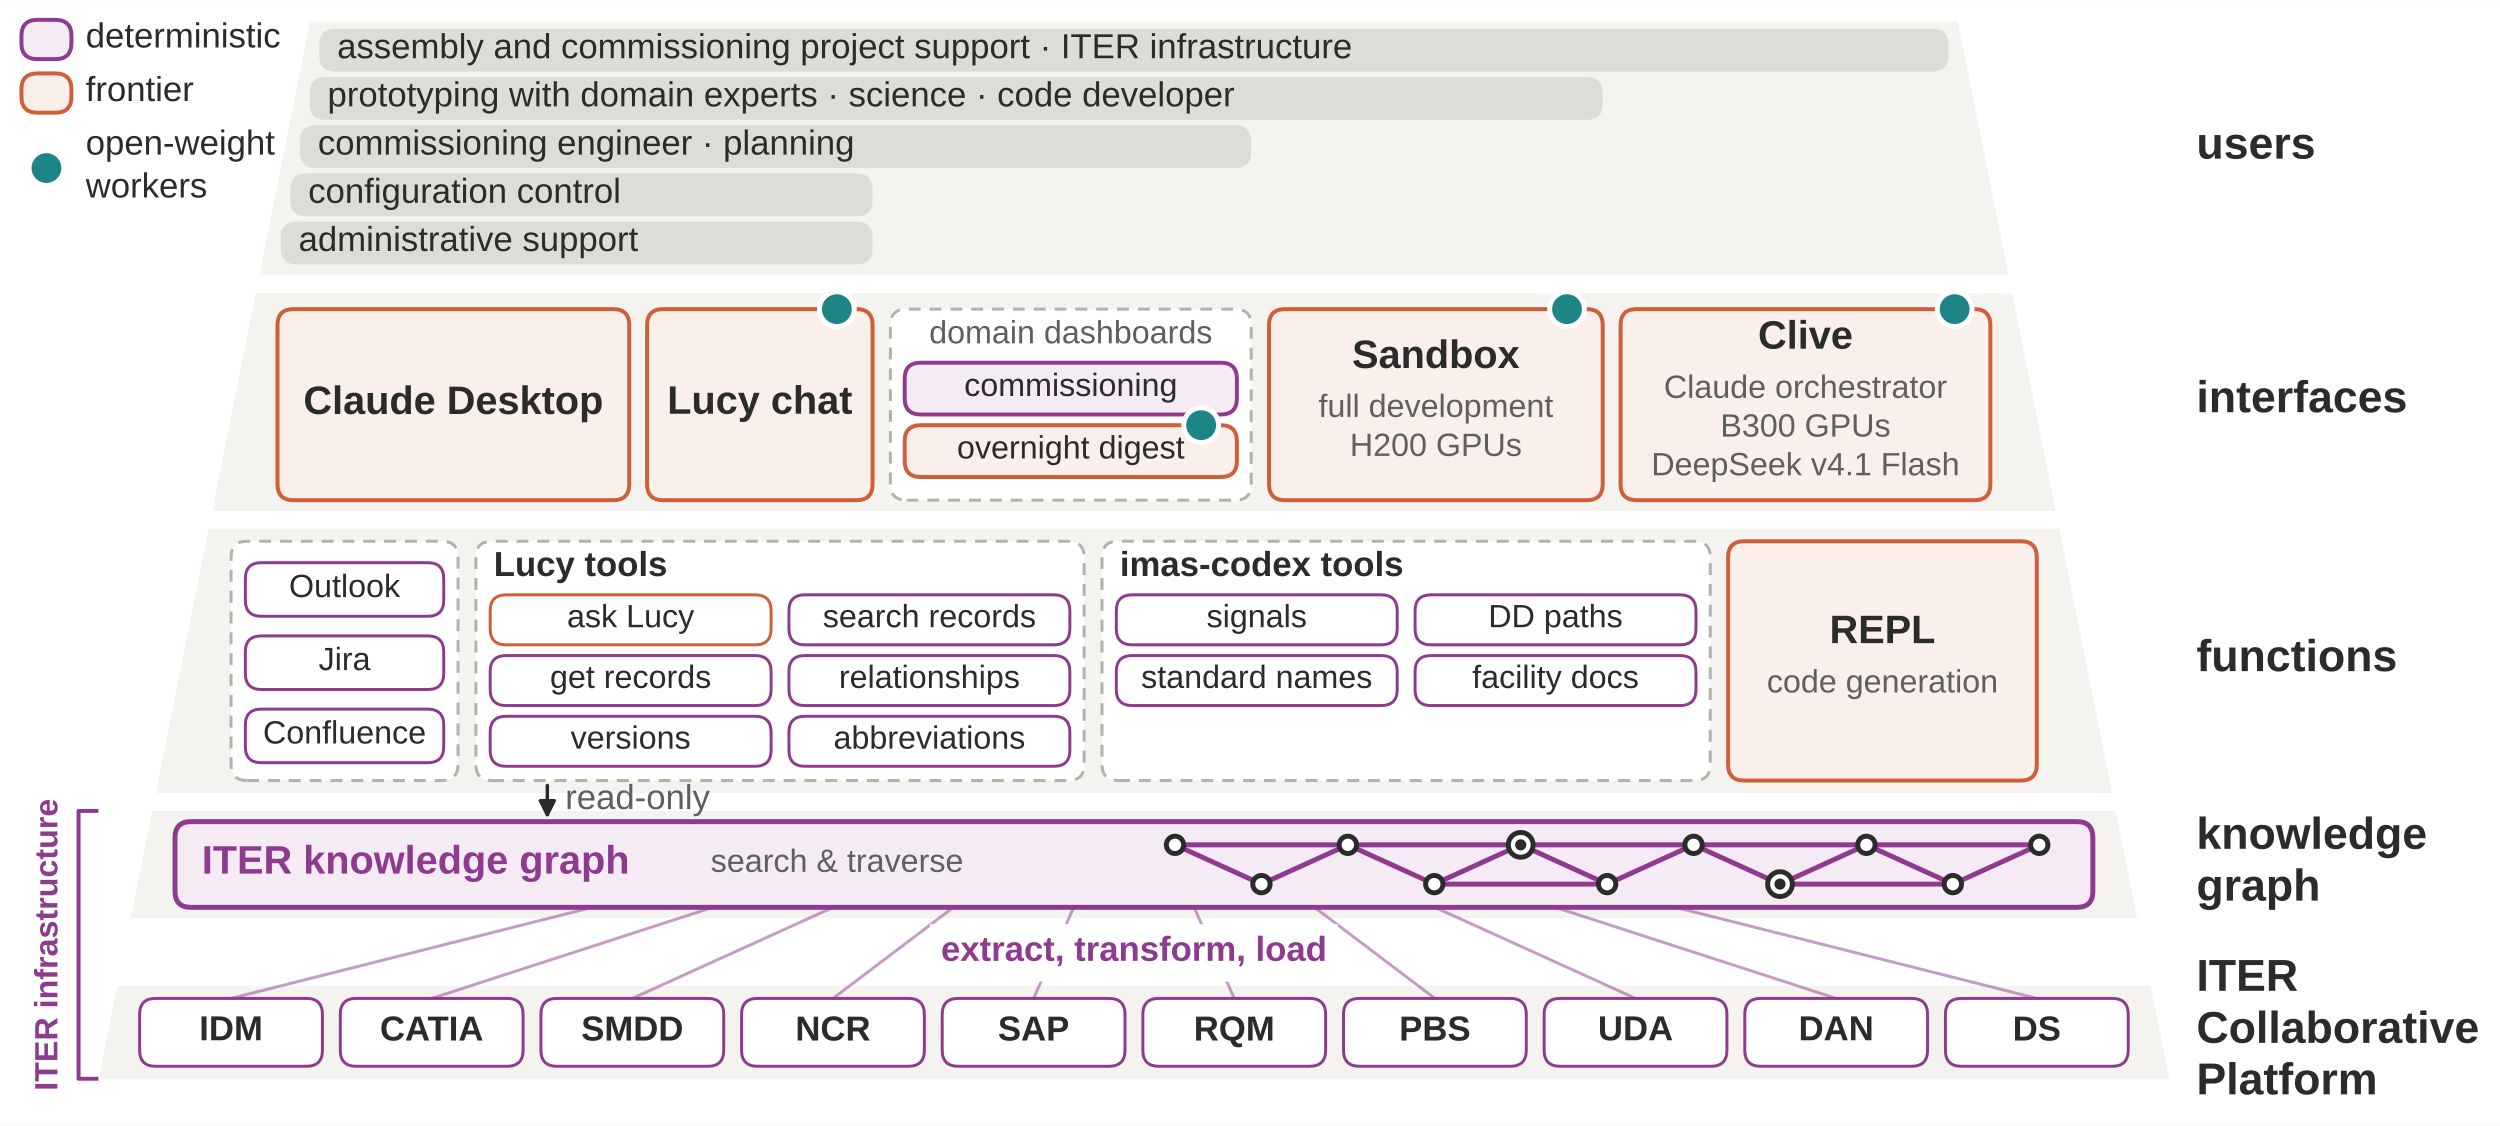
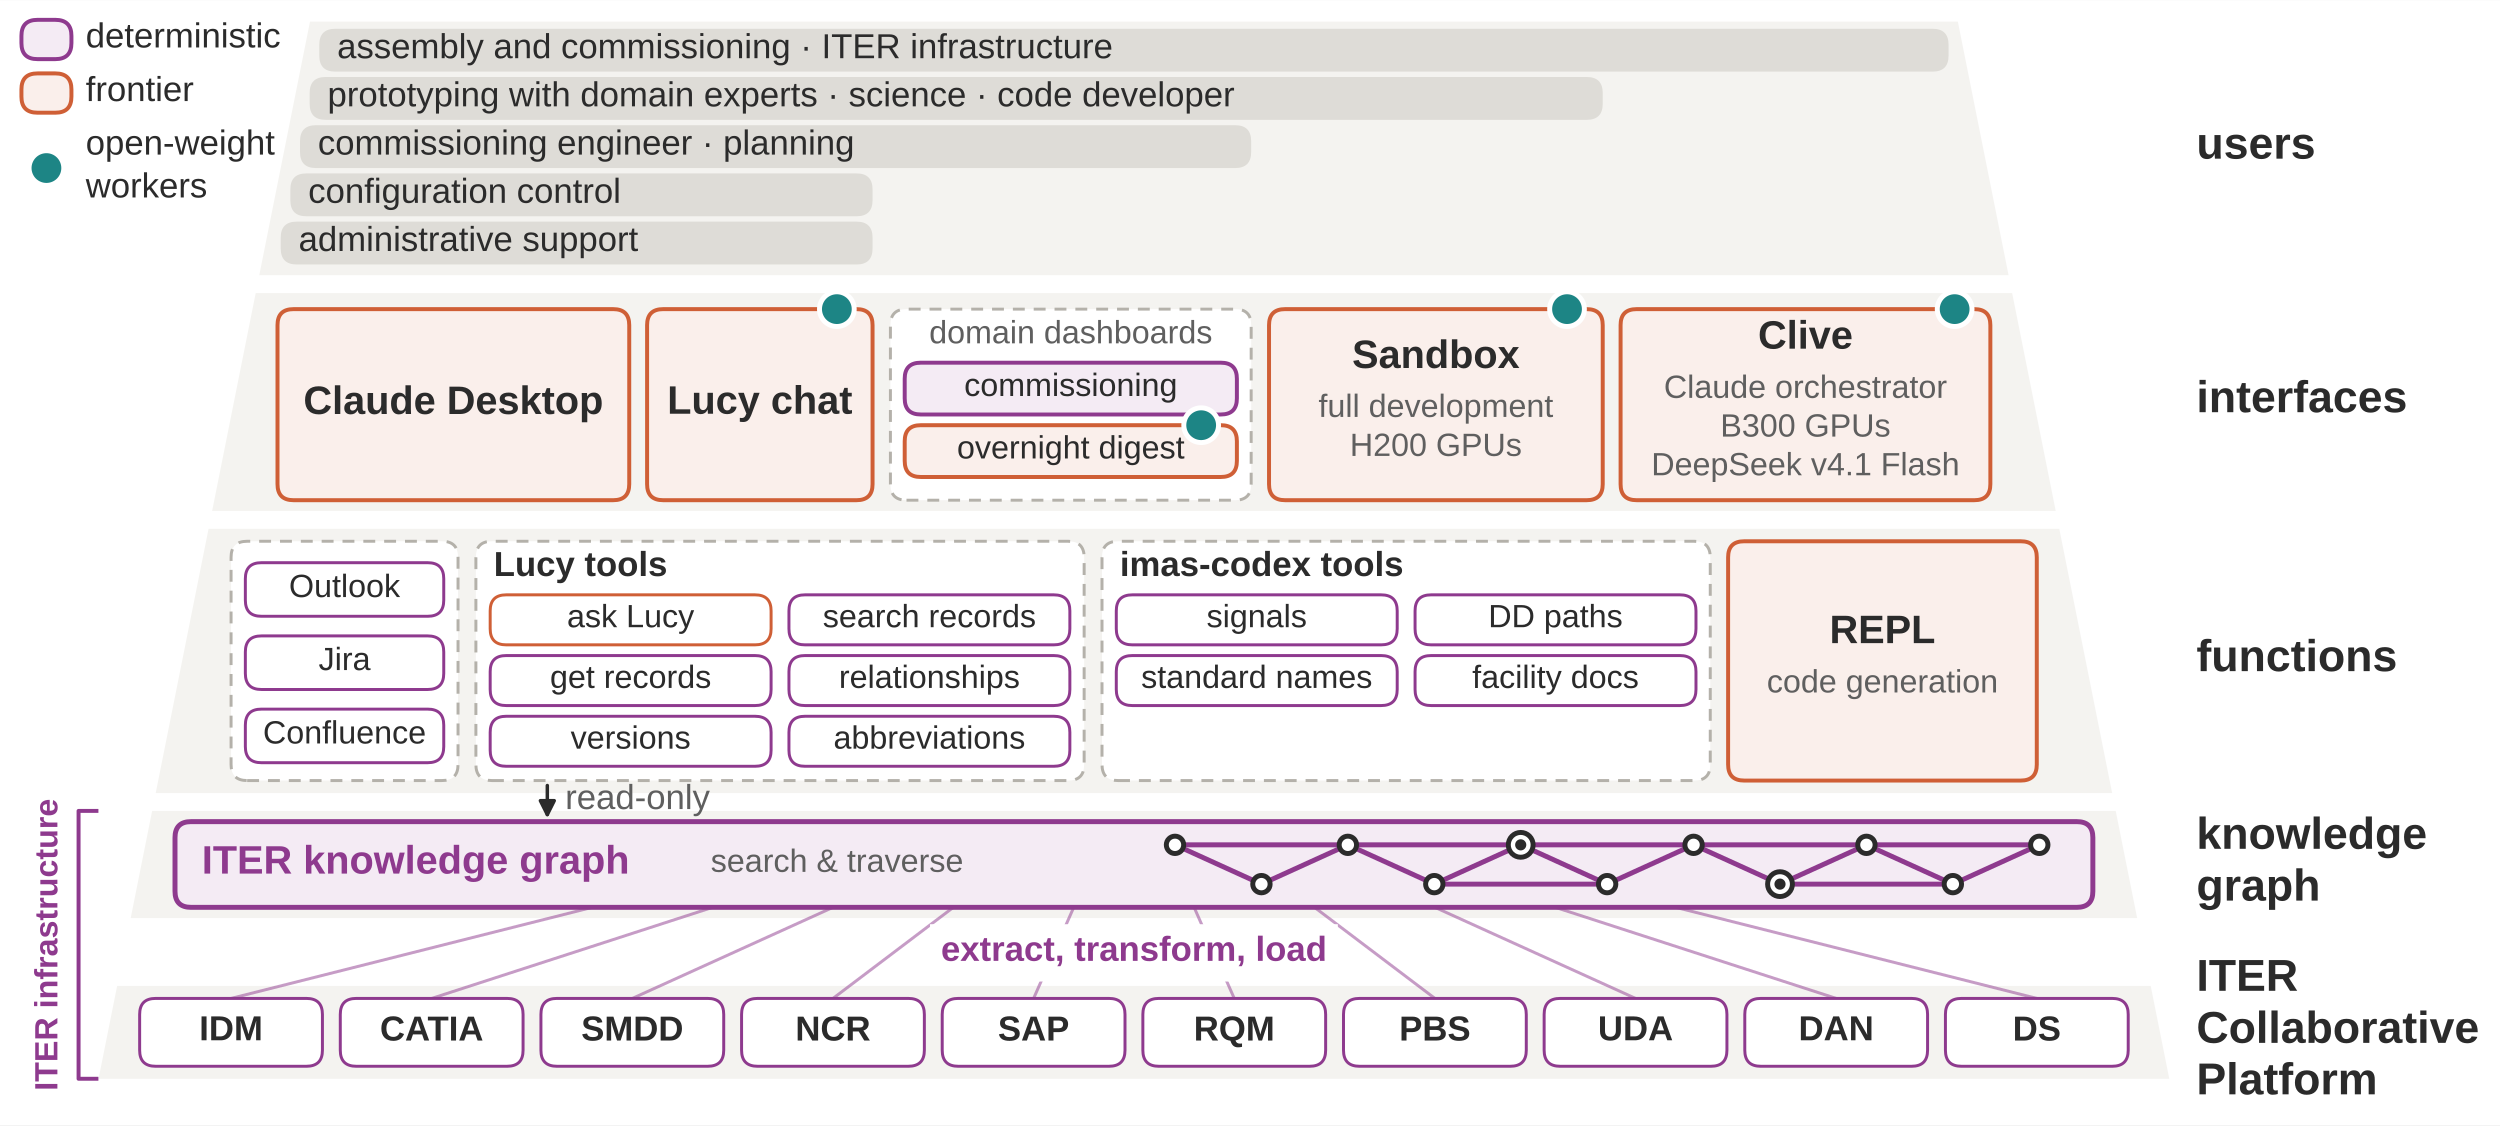
<svg xmlns="http://www.w3.org/2000/svg" xmlns:xlink="http://www.w3.org/1999/xlink" width="31.1cm" height="14.00cm" viewBox="0 0 1008 453.6" version="1.1">
  <defs>
    <style type="text/css">*{stroke-linejoin: round; stroke-linecap: butt}</style>
  </defs>
  <g id="figure_1">
    <g id="patch_1">
      <path d="M 0 453.6 L 1008 453.6 L 1008 0 L 0 0 z " style="fill: #ffffff" />
    </g>
    <g id="axes_1">
      <g id="patch_2">
        <path d="M 39.744 434.88 L 874.656 434.88 L 867.168 397.44 L 47.232 397.44 z " clip-path="url(#p7348c30e80)" style="fill: #f4f3f0" />
      </g>
      <g id="patch_3">
        <path d="M 52.704 370.08 L 861.696 370.08 L 853.056 326.88 L 61.344 326.88 z " clip-path="url(#p7348c30e80)" style="fill: #f4f3f0" />
      </g>
      <g id="patch_4">
        <path d="M 62.784 319.68 L 851.616 319.68 L 830.304 213.12 L 84.096 213.12 z " clip-path="url(#p7348c30e80)" style="fill: #f4f3f0" />
      </g>
      <g id="patch_5">
        <path d="M 85.536 205.92 L 828.864 205.92 L 811.296 118.08 L 103.104 118.08 z " clip-path="url(#p7348c30e80)" style="fill: #f4f3f0" />
      </g>
      <g id="patch_6">
        <path d="M 104.544 110.88 L 809.856 110.88 L 789.408 8.64 L 124.992 8.64 z " clip-path="url(#p7348c30e80)" style="fill: #f4f3f0" />
      </g>
      <g id="line2d_1">
        <path d="M 93.154 402.48 L 238.772 365.76 " clip-path="url(#p7348c30e80)" style="fill: none; stroke: #8e3a8e; stroke-opacity: 0.5; stroke-width: 1.2; stroke-linecap: square" />
      </g>
      <g id="line2d_2">
        <path d="M 174.053 402.48 L 287.312 365.76 " clip-path="url(#p7348c30e80)" style="fill: none; stroke: #8e3a8e; stroke-opacity: 0.5; stroke-width: 1.2; stroke-linecap: square" />
      </g>
      <g id="line2d_3">
        <path d="M 254.952 402.48 L 335.851 365.76 " clip-path="url(#p7348c30e80)" style="fill: none; stroke: #8e3a8e; stroke-opacity: 0.5; stroke-width: 1.2; stroke-linecap: square" />
      </g>
      <g id="line2d_4">
        <path d="M 335.851 402.48 L 384.391 365.76 " clip-path="url(#p7348c30e80)" style="fill: none; stroke: #8e3a8e; stroke-opacity: 0.5; stroke-width: 1.2; stroke-linecap: square" />
      </g>
      <g id="line2d_5">
        <path d="M 416.75 402.48 L 432.93 365.76 " clip-path="url(#p7348c30e80)" style="fill: none; stroke: #8e3a8e; stroke-opacity: 0.5; stroke-width: 1.2; stroke-linecap: square" />
      </g>
      <g id="line2d_6">
        <path d="M 497.65 402.48 L 481.47 365.76 " clip-path="url(#p7348c30e80)" style="fill: none; stroke: #8e3a8e; stroke-opacity: 0.5; stroke-width: 1.2; stroke-linecap: square" />
      </g>
      <g id="line2d_7">
        <path d="M 578.549 402.48 L 530.009 365.76 " clip-path="url(#p7348c30e80)" style="fill: none; stroke: #8e3a8e; stroke-opacity: 0.5; stroke-width: 1.2; stroke-linecap: square" />
      </g>
      <g id="line2d_8">
        <path d="M 659.448 402.48 L 578.549 365.76 " clip-path="url(#p7348c30e80)" style="fill: none; stroke: #8e3a8e; stroke-opacity: 0.5; stroke-width: 1.2; stroke-linecap: square" />
      </g>
      <g id="line2d_9">
        <path d="M 740.347 402.48 L 627.088 365.76 " clip-path="url(#p7348c30e80)" style="fill: none; stroke: #8e3a8e; stroke-opacity: 0.5; stroke-width: 1.2; stroke-linecap: square" />
      </g>
      <g id="line2d_10">
        <path d="M 821.246 402.48 L 675.628 365.76 " clip-path="url(#p7348c30e80)" style="fill: none; stroke: #8e3a8e; stroke-opacity: 0.5; stroke-width: 1.2; stroke-linecap: square" />
      </g>
      <g id="patch_7">
        <path d="M 77.04 365.76 L 837.36 365.76 Q 843.84 365.76 843.84 359.28 L 843.84 337.68 Q 843.84 331.2 837.36 331.2 L 77.04 331.2 Q 70.56 331.2 70.56 337.68 L 70.56 359.28 Q 70.56 365.76 77.04 365.76 z " clip-path="url(#p7348c30e80)" style="fill: #f4ebf4; stroke: #8e3a8e; stroke-width: 2; stroke-linejoin: miter" />
      </g>
      <g id="patch_8">
        <path d="M 99.648 314.64 L 178.199 314.64 Q 184.679 314.64 184.679 308.16 L 184.679 224.64 Q 184.679 218.16 178.199 218.16 L 99.648 218.16 Q 93.168 218.16 93.168 224.64 L 93.168 308.16 Q 93.168 314.64 99.648 314.64 z " clip-path="url(#p7348c30e80)" style="fill: #ffffff; stroke-dasharray: 4.8,3.6; stroke-dashoffset: 0; stroke: #b4b1aa; stroke-width: 1.2; stroke-linejoin: miter" />
      </g>
      <g id="patch_9">
        <path d="M 198.359 314.64 L 430.648 314.64 Q 437.128 314.64 437.128 308.16 L 437.128 224.64 Q 437.128 218.16 430.648 218.16 L 198.359 218.16 Q 191.879 218.16 191.879 224.64 L 191.879 308.16 Q 191.879 314.64 198.359 314.64 z " clip-path="url(#p7348c30e80)" style="fill: #ffffff; stroke-dasharray: 4.8,3.6; stroke-dashoffset: 0; stroke: #b4b1aa; stroke-width: 1.2; stroke-linejoin: miter" />
      </g>
      <g id="patch_10">
        <path d="M 450.808 314.64 L 683.097 314.64 Q 689.577 314.64 689.577 308.16 L 689.577 224.64 Q 689.577 218.16 683.097 218.16 L 450.808 218.16 Q 444.328 218.16 444.328 224.64 L 444.328 308.16 Q 444.328 314.64 450.808 314.64 z " clip-path="url(#p7348c30e80)" style="fill: #ffffff; stroke-dasharray: 4.8,3.6; stroke-dashoffset: 0; stroke: #b4b1aa; stroke-width: 1.2; stroke-linejoin: miter" />
      </g>
      <g id="patch_11">
        <path d="M 703.257 314.64 L 814.752 314.64 Q 821.232 314.64 821.232 308.16 L 821.232 224.64 Q 821.232 218.16 814.752 218.16 L 703.257 218.16 Q 696.777 218.16 696.777 224.64 L 696.777 308.16 Q 696.777 314.64 703.257 314.64 z " clip-path="url(#p7348c30e80)" style="fill: #faefeb; stroke: #cf5f36; stroke-width: 1.6; stroke-linejoin: miter" />
      </g>
      <g id="patch_12">
        <path d="M 118.368 201.6 L 247.227 201.6 Q 253.707 201.6 253.707 195.12 L 253.707 131.04 Q 253.707 124.56 247.227 124.56 L 118.368 124.56 Q 111.888 124.56 111.888 131.04 L 111.888 195.12 Q 111.888 201.6 118.368 201.6 z " clip-path="url(#p7348c30e80)" style="fill: #faefeb; stroke: #cf5f36; stroke-width: 1.6; stroke-linejoin: miter" />
      </g>
      <g id="patch_13">
        <path d="M 267.387 201.6 L 345.337 201.6 Q 351.817 201.6 351.817 195.12 L 351.817 131.04 Q 351.817 124.56 345.337 124.56 L 267.387 124.56 Q 260.907 124.56 260.907 131.04 L 260.907 195.12 Q 260.907 201.6 267.387 201.6 z " clip-path="url(#p7348c30e80)" style="fill: #faefeb; stroke: #cf5f36; stroke-width: 1.6; stroke-linejoin: miter" />
      </g>
      <g id="patch_14">
        <path d="M 365.497 201.6 L 497.993 201.6 Q 504.473 201.6 504.473 195.12 L 504.473 131.04 Q 504.473 124.56 497.993 124.56 L 365.497 124.56 Q 359.017 124.56 359.017 131.04 L 359.017 195.12 Q 359.017 201.6 365.497 201.6 z " clip-path="url(#p7348c30e80)" style="fill: #ffffff; stroke-dasharray: 4.8,3.6; stroke-dashoffset: 0; stroke: #b4b1aa; stroke-width: 1.2; stroke-linejoin: miter" />
      </g>
      <g id="patch_15">
        <path d="M 371.257 167.04 L 492.233 167.04 Q 498.713 167.04 498.713 160.56 L 498.713 152.64 Q 498.713 146.16 492.233 146.16 L 371.257 146.16 Q 364.777 146.16 364.777 152.64 L 364.777 160.56 Q 364.777 167.04 371.257 167.04 z " clip-path="url(#p7348c30e80)" style="fill: #f4ebf4; stroke: #8e3a8e; stroke-width: 1.6; stroke-linejoin: miter" />
      </g>
      <g id="patch_16">
        <path d="M 371.257 192.24 L 492.233 192.24 Q 498.713 192.24 498.713 185.76 L 498.713 177.84 Q 498.713 171.36 492.233 171.36 L 371.257 171.36 Q 364.777 171.36 364.777 177.84 L 364.777 185.76 Q 364.777 192.24 371.257 192.24 z " clip-path="url(#p7348c30e80)" style="fill: #faefeb; stroke: #cf5f36; stroke-width: 1.6; stroke-linejoin: miter" />
      </g>
      <g id="patch_17">
        <path d="M 518.153 201.6 L 639.74 201.6 Q 646.22 201.6 646.22 195.12 L 646.22 131.04 Q 646.22 124.56 639.74 124.56 L 518.153 124.56 Q 511.673 124.56 511.673 131.04 L 511.673 195.12 Q 511.673 201.6 518.153 201.6 z " clip-path="url(#p7348c30e80)" style="fill: #faefeb; stroke: #cf5f36; stroke-width: 1.6; stroke-linejoin: miter" />
      </g>
      <g id="patch_18">
        <path d="M 659.9 201.6 L 796.032 201.6 Q 802.512 201.6 802.512 195.12 L 802.512 131.04 Q 802.512 124.56 796.032 124.56 L 659.9 124.56 Q 653.42 124.56 653.42 131.04 L 653.42 195.12 Q 653.42 201.6 659.9 201.6 z " clip-path="url(#p7348c30e80)" style="fill: #faefeb; stroke: #cf5f36; stroke-width: 1.6; stroke-linejoin: miter" />
      </g>
      <g id="patch_19">
        <path d="M 15.12 23.76 L 22.32 23.76 Q 28.8 23.76 28.8 17.28 L 28.8 14.4 Q 28.8 7.92 22.32 7.92 L 15.12 7.92 Q 8.64 7.92 8.64 14.4 L 8.64 17.28 Q 8.64 23.76 15.12 23.76 z " clip-path="url(#p7348c30e80)" style="fill: #f4ebf4; stroke: #8e3a8e; stroke-width: 1.6; stroke-linejoin: miter" />
      </g>
      <g id="patch_20">
        <path d="M 15.12 45.36 L 22.32 45.36 Q 28.8 45.36 28.8 38.88 L 28.8 36 Q 28.8 29.52 22.32 29.52 L 15.12 29.52 Q 8.64 29.52 8.64 36 L 8.64 38.88 Q 8.64 45.36 15.12 45.36 z " clip-path="url(#p7348c30e80)" style="fill: #faefeb; stroke: #cf5f36; stroke-width: 1.6; stroke-linejoin: miter" />
      </g>
      <g id="line2d_11">
        <path d="M 38.88 434.88 L 31.68 434.88 L 31.68 326.88 L 38.88 326.88 " clip-path="url(#p7348c30e80)" style="fill: none; stroke: #8e3a8e; stroke-width: 1.6; stroke-linecap: square" />
      </g>
      <g id="patch_21">
        <path d="M 135.216 28.8 L 779.184 28.8 Q 785.664 28.8 785.664 22.32 L 785.664 18 Q 785.664 11.52 779.184 11.52 L 135.216 11.52 Q 128.736 11.52 128.736 18 L 128.736 22.32 Q 128.736 28.8 135.216 28.8 z " clip-path="url(#p7348c30e80)" style="fill: #dedcd7" />
      </g>
      <g id="patch_22">
        <path d="M 131.328 48.24 L 639.74 48.24 Q 646.22 48.24 646.22 41.76 L 646.22 37.44 Q 646.22 30.96 639.74 30.96 L 131.328 30.96 Q 124.848 30.96 124.848 37.44 L 124.848 41.76 Q 124.848 48.24 131.328 48.24 z " clip-path="url(#p7348c30e80)" style="fill: #dedcd7" />
      </g>
      <g id="patch_23">
        <path d="M 127.44 67.68 L 497.993 67.68 Q 504.473 67.68 504.473 61.2 L 504.473 56.88 Q 504.473 50.4 497.993 50.4 L 127.44 50.4 Q 120.96 50.4 120.96 56.88 L 120.96 61.2 Q 120.96 67.68 127.44 67.68 z " clip-path="url(#p7348c30e80)" style="fill: #dedcd7" />
      </g>
      <g id="patch_24">
        <path d="M 123.552 87.12 L 345.337 87.12 Q 351.817 87.12 351.817 80.64 L 351.817 76.32 Q 351.817 69.84 345.337 69.84 L 123.552 69.84 Q 117.072 69.84 117.072 76.32 L 117.072 80.64 Q 117.072 87.12 123.552 87.12 z " clip-path="url(#p7348c30e80)" style="fill: #dedcd7" />
      </g>
      <g id="patch_25">
        <path d="M 119.664 106.56 L 345.337 106.56 Q 351.817 106.56 351.817 100.08 L 351.817 95.76 Q 351.817 89.28 345.337 89.28 L 119.664 89.28 Q 113.184 89.28 113.184 95.76 L 113.184 100.08 Q 113.184 106.56 119.664 106.56 z " clip-path="url(#p7348c30e80)" style="fill: #dedcd7" />
      </g>
      <g id="patch_26">
        <path d="M 62.784 429.84 L 123.523 429.84 Q 130.003 429.84 130.003 423.36 L 130.003 408.96 Q 130.003 402.48 123.523 402.48 L 62.784 402.48 Q 56.304 402.48 56.304 408.96 L 56.304 423.36 Q 56.304 429.84 62.784 429.84 z " clip-path="url(#p7348c30e80)" style="fill: #ffffff; stroke: #8e3a8e; stroke-width: 1.2; stroke-linejoin: miter" />
      </g>
      <g id="patch_27">
        <path d="M 143.683 429.84 L 204.422 429.84 Q 210.902 429.84 210.902 423.36 L 210.902 408.96 Q 210.902 402.48 204.422 402.48 L 143.683 402.48 Q 137.203 402.48 137.203 408.96 L 137.203 423.36 Q 137.203 429.84 143.683 429.84 z " clip-path="url(#p7348c30e80)" style="fill: #ffffff; stroke: #8e3a8e; stroke-width: 1.2; stroke-linejoin: miter" />
      </g>
      <g id="patch_28">
        <path d="M 224.582 429.84 L 285.322 429.84 Q 291.802 429.84 291.802 423.36 L 291.802 408.96 Q 291.802 402.48 285.322 402.48 L 224.582 402.48 Q 218.102 402.48 218.102 408.96 L 218.102 423.36 Q 218.102 429.84 224.582 429.84 z " clip-path="url(#p7348c30e80)" style="fill: #ffffff; stroke: #8e3a8e; stroke-width: 1.2; stroke-linejoin: miter" />
      </g>
      <g id="patch_29">
        <path d="M 305.482 429.84 L 366.221 429.84 Q 372.701 429.84 372.701 423.36 L 372.701 408.96 Q 372.701 402.48 366.221 402.48 L 305.482 402.48 Q 299.002 402.48 299.002 408.96 L 299.002 423.36 Q 299.002 429.84 305.482 429.84 z " clip-path="url(#p7348c30e80)" style="fill: #ffffff; stroke: #8e3a8e; stroke-width: 1.2; stroke-linejoin: miter" />
      </g>
      <g id="patch_30">
        <path d="M 386.381 429.84 L 447.12 429.84 Q 453.6 429.84 453.6 423.36 L 453.6 408.96 Q 453.6 402.48 447.12 402.48 L 386.381 402.48 Q 379.901 402.48 379.901 408.96 L 379.901 423.36 Q 379.901 429.84 386.381 429.84 z " clip-path="url(#p7348c30e80)" style="fill: #ffffff; stroke: #8e3a8e; stroke-width: 1.2; stroke-linejoin: miter" />
      </g>
      <g id="patch_31">
        <path d="M 467.28 429.84 L 528.019 429.84 Q 534.499 429.84 534.499 423.36 L 534.499 408.96 Q 534.499 402.48 528.019 402.48 L 467.28 402.48 Q 460.8 402.48 460.8 408.96 L 460.8 423.36 Q 460.8 429.84 467.28 429.84 z " clip-path="url(#p7348c30e80)" style="fill: #ffffff; stroke: #8e3a8e; stroke-width: 1.2; stroke-linejoin: miter" />
      </g>
      <g id="patch_32">
        <path d="M 548.179 429.84 L 608.918 429.84 Q 615.398 429.84 615.398 423.36 L 615.398 408.96 Q 615.398 402.48 608.918 402.48 L 548.179 402.48 Q 541.699 402.48 541.699 408.96 L 541.699 423.36 Q 541.699 429.84 548.179 429.84 z " clip-path="url(#p7348c30e80)" style="fill: #ffffff; stroke: #8e3a8e; stroke-width: 1.2; stroke-linejoin: miter" />
      </g>
      <g id="patch_33">
        <path d="M 629.078 429.84 L 689.818 429.84 Q 696.298 429.84 696.298 423.36 L 696.298 408.96 Q 696.298 402.48 689.818 402.48 L 629.078 402.48 Q 622.598 402.48 622.598 408.96 L 622.598 423.36 Q 622.598 429.84 629.078 429.84 z " clip-path="url(#p7348c30e80)" style="fill: #ffffff; stroke: #8e3a8e; stroke-width: 1.2; stroke-linejoin: miter" />
      </g>
      <g id="patch_34">
        <path d="M 709.978 429.84 L 770.717 429.84 Q 777.197 429.84 777.197 423.36 L 777.197 408.96 Q 777.197 402.48 770.717 402.48 L 709.978 402.48 Q 703.498 402.48 703.498 408.96 L 703.498 423.36 Q 703.498 429.84 709.978 429.84 z " clip-path="url(#p7348c30e80)" style="fill: #ffffff; stroke: #8e3a8e; stroke-width: 1.2; stroke-linejoin: miter" />
      </g>
      <g id="patch_35">
        <path d="M 790.877 429.84 L 851.616 429.84 Q 858.096 429.84 858.096 423.36 L 858.096 408.96 Q 858.096 402.48 851.616 402.48 L 790.877 402.48 Q 784.397 402.48 784.397 408.96 L 784.397 423.36 Q 784.397 429.84 790.877 429.84 z " clip-path="url(#p7348c30e80)" style="fill: #ffffff; stroke: #8e3a8e; stroke-width: 1.2; stroke-linejoin: miter" />
      </g>
      <g id="line2d_12">
        <path d="M 473.76 340.56 L 508.608 356.4 " clip-path="url(#p7348c30e80)" style="fill: none; stroke: #8e3a8e; stroke-width: 2; stroke-linecap: round" />
      </g>
      <g id="line2d_13">
        <path d="M 508.608 356.4 L 543.456 340.56 " clip-path="url(#p7348c30e80)" style="fill: none; stroke: #8e3a8e; stroke-width: 2; stroke-linecap: round" />
      </g>
      <g id="line2d_14">
        <path d="M 543.456 340.56 L 578.304 356.4 " clip-path="url(#p7348c30e80)" style="fill: none; stroke: #8e3a8e; stroke-width: 2; stroke-linecap: round" />
      </g>
      <g id="line2d_15">
        <path d="M 578.304 356.4 L 613.152 340.56 " clip-path="url(#p7348c30e80)" style="fill: none; stroke: #8e3a8e; stroke-width: 2; stroke-linecap: round" />
      </g>
      <g id="line2d_16">
        <path d="M 613.152 340.56 L 648 356.4 " clip-path="url(#p7348c30e80)" style="fill: none; stroke: #8e3a8e; stroke-width: 2; stroke-linecap: round" />
      </g>
      <g id="line2d_17">
        <path d="M 648 356.4 L 682.848 340.56 " clip-path="url(#p7348c30e80)" style="fill: none; stroke: #8e3a8e; stroke-width: 2; stroke-linecap: round" />
      </g>
      <g id="line2d_18">
        <path d="M 682.848 340.56 L 717.696 356.4 " clip-path="url(#p7348c30e80)" style="fill: none; stroke: #8e3a8e; stroke-width: 2; stroke-linecap: round" />
      </g>
      <g id="line2d_19">
        <path d="M 717.696 356.4 L 752.544 340.56 " clip-path="url(#p7348c30e80)" style="fill: none; stroke: #8e3a8e; stroke-width: 2; stroke-linecap: round" />
      </g>
      <g id="line2d_20">
        <path d="M 752.544 340.56 L 787.392 356.4 " clip-path="url(#p7348c30e80)" style="fill: none; stroke: #8e3a8e; stroke-width: 2; stroke-linecap: round" />
      </g>
      <g id="line2d_21">
        <path d="M 787.392 356.4 L 822.24 340.56 " clip-path="url(#p7348c30e80)" style="fill: none; stroke: #8e3a8e; stroke-width: 2; stroke-linecap: round" />
      </g>
      <g id="line2d_22">
        <path d="M 473.76 340.56 L 543.456 340.56 " clip-path="url(#p7348c30e80)" style="fill: none; stroke: #8e3a8e; stroke-width: 2; stroke-linecap: round" />
      </g>
      <g id="line2d_23">
        <path d="M 543.456 340.56 L 613.152 340.56 " clip-path="url(#p7348c30e80)" style="fill: none; stroke: #8e3a8e; stroke-width: 2; stroke-linecap: round" />
      </g>
      <g id="line2d_24">
        <path d="M 613.152 340.56 L 682.848 340.56 " clip-path="url(#p7348c30e80)" style="fill: none; stroke: #8e3a8e; stroke-width: 2; stroke-linecap: round" />
      </g>
      <g id="line2d_25">
        <path d="M 682.848 340.56 L 752.544 340.56 " clip-path="url(#p7348c30e80)" style="fill: none; stroke: #8e3a8e; stroke-width: 2; stroke-linecap: round" />
      </g>
      <g id="line2d_26">
        <path d="M 752.544 340.56 L 822.24 340.56 " clip-path="url(#p7348c30e80)" style="fill: none; stroke: #8e3a8e; stroke-width: 2; stroke-linecap: round" />
      </g>
      <g id="line2d_27">
        <path d="M 578.304 356.4 L 648 356.4 " clip-path="url(#p7348c30e80)" style="fill: none; stroke: #8e3a8e; stroke-width: 2; stroke-linecap: round" />
      </g>
      <g id="line2d_28">
        <path d="M 717.696 356.4 L 787.392 356.4 " clip-path="url(#p7348c30e80)" style="fill: none; stroke: #8e3a8e; stroke-width: 2; stroke-linecap: round" />
      </g>
      <g id="patch_36">
        <path d="M 105.408 248.4 L 172.439 248.4 Q 178.919 248.4 178.919 241.92 L 178.919 233.28 Q 178.919 226.8 172.439 226.8 L 105.408 226.8 Q 98.928 226.8 98.928 233.28 L 98.928 241.92 Q 98.928 248.4 105.408 248.4 z " clip-path="url(#p7348c30e80)" style="fill: #ffffff; stroke: #8e3a8e; stroke-width: 1.2; stroke-linejoin: miter" />
      </g>
      <g id="patch_37">
        <path d="M 105.408 277.92 L 172.439 277.92 Q 178.919 277.92 178.919 271.44 L 178.919 262.8 Q 178.919 256.32 172.439 256.32 L 105.408 256.32 Q 98.928 256.32 98.928 262.8 L 98.928 271.44 Q 98.928 277.92 105.408 277.92 z " clip-path="url(#p7348c30e80)" style="fill: #ffffff; stroke: #8e3a8e; stroke-width: 1.2; stroke-linejoin: miter" />
      </g>
      <g id="patch_38">
        <path d="M 105.408 307.44 L 172.439 307.44 Q 178.919 307.44 178.919 300.96 L 178.919 292.32 Q 178.919 285.84 172.439 285.84 L 105.408 285.84 Q 98.928 285.84 98.928 292.32 L 98.928 300.96 Q 98.928 307.44 105.408 307.44 z " clip-path="url(#p7348c30e80)" style="fill: #ffffff; stroke: #8e3a8e; stroke-width: 1.2; stroke-linejoin: miter" />
      </g>
      <g id="patch_39">
        <path d="M 204.119 259.92 L 304.423 259.92 Q 310.903 259.92 310.903 253.44 L 310.903 246.24 Q 310.903 239.76 304.423 239.76 L 204.119 239.76 Q 197.639 239.76 197.639 246.24 L 197.639 253.44 Q 197.639 259.92 204.119 259.92 z " clip-path="url(#p7348c30e80)" style="fill: #ffffff; stroke: #cf5f36; stroke-width: 1.2; stroke-linejoin: miter" />
      </g>
      <g id="patch_40">
        <path d="M 324.583 259.92 L 424.888 259.92 Q 431.368 259.92 431.368 253.44 L 431.368 246.24 Q 431.368 239.76 424.888 239.76 L 324.583 239.76 Q 318.103 239.76 318.103 246.24 L 318.103 253.44 Q 318.103 259.92 324.583 259.92 z " clip-path="url(#p7348c30e80)" style="fill: #ffffff; stroke: #8e3a8e; stroke-width: 1.2; stroke-linejoin: miter" />
      </g>
      <g id="patch_41">
        <path d="M 204.119 284.4 L 304.423 284.4 Q 310.903 284.4 310.903 277.92 L 310.903 270.72 Q 310.903 264.24 304.423 264.24 L 204.119 264.24 Q 197.639 264.24 197.639 270.72 L 197.639 277.92 Q 197.639 284.4 204.119 284.4 z " clip-path="url(#p7348c30e80)" style="fill: #ffffff; stroke: #8e3a8e; stroke-width: 1.2; stroke-linejoin: miter" />
      </g>
      <g id="patch_42">
        <path d="M 324.583 284.4 L 424.888 284.4 Q 431.368 284.4 431.368 277.92 L 431.368 270.72 Q 431.368 264.24 424.888 264.24 L 324.583 264.24 Q 318.103 264.24 318.103 270.72 L 318.103 277.92 Q 318.103 284.4 324.583 284.4 z " clip-path="url(#p7348c30e80)" style="fill: #ffffff; stroke: #8e3a8e; stroke-width: 1.2; stroke-linejoin: miter" />
      </g>
      <g id="patch_43">
        <path d="M 204.119 308.88 L 304.423 308.88 Q 310.903 308.88 310.903 302.4 L 310.903 295.2 Q 310.903 288.72 304.423 288.72 L 204.119 288.72 Q 197.639 288.72 197.639 295.2 L 197.639 302.4 Q 197.639 308.88 204.119 308.88 z " clip-path="url(#p7348c30e80)" style="fill: #ffffff; stroke: #8e3a8e; stroke-width: 1.2; stroke-linejoin: miter" />
      </g>
      <g id="patch_44">
        <path d="M 324.583 308.88 L 424.888 308.88 Q 431.368 308.88 431.368 302.4 L 431.368 295.2 Q 431.368 288.72 424.888 288.72 L 324.583 288.72 Q 318.103 288.72 318.103 295.2 L 318.103 302.4 Q 318.103 308.88 324.583 308.88 z " clip-path="url(#p7348c30e80)" style="fill: #ffffff; stroke: #8e3a8e; stroke-width: 1.2; stroke-linejoin: miter" />
      </g>
      <g id="patch_45">
        <path d="M 456.568 259.92 L 556.873 259.92 Q 563.353 259.92 563.353 253.44 L 563.353 246.24 Q 563.353 239.76 556.873 239.76 L 456.568 239.76 Q 450.088 239.76 450.088 246.24 L 450.088 253.44 Q 450.088 259.92 456.568 259.92 z " clip-path="url(#p7348c30e80)" style="fill: #ffffff; stroke: #8e3a8e; stroke-width: 1.2; stroke-linejoin: miter" />
      </g>
      <g id="patch_46">
        <path d="M 577.033 259.92 L 677.337 259.92 Q 683.817 259.92 683.817 253.44 L 683.817 246.24 Q 683.817 239.76 677.337 239.76 L 577.033 239.76 Q 570.553 239.76 570.553 246.24 L 570.553 253.44 Q 570.553 259.92 577.033 259.92 z " clip-path="url(#p7348c30e80)" style="fill: #ffffff; stroke: #8e3a8e; stroke-width: 1.2; stroke-linejoin: miter" />
      </g>
      <g id="patch_47">
        <path d="M 456.568 284.4 L 556.873 284.4 Q 563.353 284.4 563.353 277.92 L 563.353 270.72 Q 563.353 264.24 556.873 264.24 L 456.568 264.24 Q 450.088 264.24 450.088 270.72 L 450.088 277.92 Q 450.088 284.4 456.568 284.4 z " clip-path="url(#p7348c30e80)" style="fill: #ffffff; stroke: #8e3a8e; stroke-width: 1.2; stroke-linejoin: miter" />
      </g>
      <g id="patch_48">
        <path d="M 577.033 284.4 L 677.337 284.4 Q 683.817 284.4 683.817 277.92 L 683.817 270.72 Q 683.817 264.24 677.337 264.24 L 577.033 264.24 Q 570.553 264.24 570.553 270.72 L 570.553 277.92 Q 570.553 284.4 577.033 284.4 z " clip-path="url(#p7348c30e80)" style="fill: #ffffff; stroke: #8e3a8e; stroke-width: 1.2; stroke-linejoin: miter" />
      </g>
      <g id="line2d_29">
        <defs>
          <path id="m2a55d77c86" d="M 0 3.5 C 0.928 3.5 1.819 3.131 2.475 2.475 C 3.131 1.819 3.5 0.928 3.5 0 C 3.5 -0.928 3.131 -1.819 2.475 -2.475 C 1.819 -3.131 0.928 -3.5 0 -3.5 C -0.928 -3.5 -1.819 -3.131 -2.475 -2.475 C -3.131 -1.819 -3.5 -0.928 -3.5 0 C -3.5 0.928 -3.131 1.819 -2.475 2.475 C -1.819 3.131 -0.928 3.5 0 3.5 z " style="stroke: #2b2b2b; stroke-width: 2" />
        </defs>
        <g clip-path="url(#p7348c30e80)">
          <use xlink:href="#m2a55d77c86" x="473.76" y="340.56" style="fill: #ffffff; stroke: #2b2b2b; stroke-width: 2" />
        </g>
      </g>
      <g id="line2d_30">
        <g clip-path="url(#p7348c30e80)">
          <use xlink:href="#m2a55d77c86" x="508.608" y="356.4" style="fill: #ffffff; stroke: #2b2b2b; stroke-width: 2" />
        </g>
      </g>
      <g id="line2d_31">
        <g clip-path="url(#p7348c30e80)">
          <use xlink:href="#m2a55d77c86" x="543.456" y="340.56" style="fill: #ffffff; stroke: #2b2b2b; stroke-width: 2" />
        </g>
      </g>
      <g id="line2d_32">
        <g clip-path="url(#p7348c30e80)">
          <use xlink:href="#m2a55d77c86" x="578.304" y="356.4" style="fill: #ffffff; stroke: #2b2b2b; stroke-width: 2" />
        </g>
      </g>
      <g id="line2d_33">
        <defs>
          <path id="maecd21d37f" d="M 0 5 C 1.326 5 2.598 4.473 3.536 3.536 C 4.473 2.598 5 1.326 5 0 C 5 -1.326 4.473 -2.598 3.536 -3.536 C 2.598 -4.473 1.326 -5 0 -5 C -1.326 -5 -2.598 -4.473 -3.536 -3.536 C -4.473 -2.598 -5 -1.326 -5 0 C -5 1.326 -4.473 2.598 -3.536 3.536 C -2.598 4.473 -1.326 5 0 5 z " style="stroke: #2b2b2b; stroke-width: 2" />
        </defs>
        <g clip-path="url(#p7348c30e80)">
          <use xlink:href="#maecd21d37f" x="613.152" y="340.56" style="fill: #ffffff; stroke: #2b2b2b; stroke-width: 2" />
        </g>
      </g>
      <g id="line2d_34">
        <g clip-path="url(#p7348c30e80)">
          <use xlink:href="#m2a55d77c86" x="648" y="356.4" style="fill: #ffffff; stroke: #2b2b2b; stroke-width: 2" />
        </g>
      </g>
      <g id="line2d_35">
        <g clip-path="url(#p7348c30e80)">
          <use xlink:href="#m2a55d77c86" x="682.848" y="340.56" style="fill: #ffffff; stroke: #2b2b2b; stroke-width: 2" />
        </g>
      </g>
      <g id="line2d_36">
        <g clip-path="url(#p7348c30e80)">
          <use xlink:href="#maecd21d37f" x="717.696" y="356.4" style="fill: #ffffff; stroke: #2b2b2b; stroke-width: 2" />
        </g>
      </g>
      <g id="line2d_37">
        <g clip-path="url(#p7348c30e80)">
          <use xlink:href="#m2a55d77c86" x="752.544" y="340.56" style="fill: #ffffff; stroke: #2b2b2b; stroke-width: 2" />
        </g>
      </g>
      <g id="line2d_38">
        <g clip-path="url(#p7348c30e80)">
          <use xlink:href="#m2a55d77c86" x="787.392" y="356.4" style="fill: #ffffff; stroke: #2b2b2b; stroke-width: 2" />
        </g>
      </g>
      <g id="line2d_39">
        <g clip-path="url(#p7348c30e80)">
          <use xlink:href="#m2a55d77c86" x="822.24" y="340.56" style="fill: #ffffff; stroke: #2b2b2b; stroke-width: 2" />
        </g>
      </g>
      <g id="line2d_40">
        <defs>
          <path id="m6dca541c59" d="M 0 1.75 C 0.464 1.75 0.909 1.566 1.237 1.237 C 1.566 0.909 1.75 0.464 1.75 0 C 1.75 -0.464 1.566 -0.909 1.237 -1.237 C 0.909 -1.566 0.464 -1.75 0 -1.75 C -0.464 -1.75 -0.909 -1.566 -1.237 -1.237 C -1.566 -0.909 -1.75 -0.464 -1.75 0 C -1.75 0.464 -1.566 0.909 -1.237 1.237 C -0.909 1.566 -0.464 1.75 0 1.75 z " style="stroke: #2b2b2b" />
        </defs>
        <g clip-path="url(#p7348c30e80)">
          <use xlink:href="#m6dca541c59" x="613.152" y="340.56" style="fill: #2b2b2b; stroke: #2b2b2b" />
        </g>
      </g>
      <g id="line2d_41">
        <g clip-path="url(#p7348c30e80)">
          <use xlink:href="#m6dca541c59" x="717.696" y="356.4" style="fill: #2b2b2b; stroke: #2b2b2b" />
        </g>
      </g>
      <g id="patch_49">
        <path d="M 220.679 316.644 Q 220.679 323.281 220.679 328.352 " style="fill: none; stroke: #2b2b2b; stroke-width: 1.4; stroke-linecap: round" />
        <path d="M 223.479 322.752 L 220.679 328.352 L 217.879 322.752 z " style="fill: #2b2b2b; stroke: #2b2b2b; stroke-width: 1.4; stroke-linecap: round" />
      </g>
      <g id="line2d_42">
        <defs>
          <path id="m93257e1731" d="M 0 7 C 1.856 7 3.637 6.262 4.95 4.95 C 6.262 3.637 7 1.856 7 0 C 7 -1.856 6.262 -3.637 4.95 -4.95 C 3.637 -6.262 1.856 -7 0 -7 C -1.856 -7 -3.637 -6.262 -4.95 -4.95 C -6.262 -3.637 -7 -1.856 -7 0 C -7 1.856 -6.262 3.637 -4.95 4.95 C -3.637 6.262 -1.856 7 0 7 z " style="stroke: #ffffff; stroke-width: 2" />
        </defs>
        <g clip-path="url(#p7348c30e80)">
          <use xlink:href="#m93257e1731" x="484.313" y="171.36" style="fill: #1d8585; stroke: #ffffff; stroke-width: 2" />
        </g>
      </g>
      <g id="line2d_43">
        <g clip-path="url(#p7348c30e80)">
          <use xlink:href="#m93257e1731" x="337.417" y="124.56" style="fill: #1d8585; stroke: #ffffff; stroke-width: 2" />
        </g>
      </g>
      <g id="line2d_44">
        <g clip-path="url(#p7348c30e80)">
          <use xlink:href="#m93257e1731" x="631.82" y="124.56" style="fill: #1d8585; stroke: #ffffff; stroke-width: 2" />
        </g>
      </g>
      <g id="line2d_45">
        <g clip-path="url(#p7348c30e80)">
          <use xlink:href="#m93257e1731" x="788.112" y="124.56" style="fill: #1d8585; stroke: #ffffff; stroke-width: 2" />
        </g>
      </g>
      <g id="line2d_46">
        <g clip-path="url(#p7348c30e80)">
          <use xlink:href="#m93257e1731" x="18.72" y="67.68" style="fill: #1d8585; stroke: #ffffff; stroke-width: 2" />
        </g>
      </g>
      <g id="text_1">
        <text style="font-weight: 700; font-size: 18px; font-family: 'Arial', 'Nimbus Sans', sans-serif; text-anchor: start; fill: #2b2b2b" x="885.6" y="63.882" transform="rotate(-0 885.6 63.882)">users</text>
      </g>
      <g id="text_2">
        <text style="font-weight: 700; font-size: 18px; font-family: 'Arial', 'Nimbus Sans', sans-serif; text-anchor: start; fill: #2b2b2b" x="885.6" y="166.123" transform="rotate(-0 885.6 166.1226)">interfaces</text>
      </g>
      <g id="text_3">
        <text style="font-weight: 700; font-size: 18px; font-family: 'Arial', 'Nimbus Sans', sans-serif; text-anchor: start; fill: #2b2b2b" x="885.6" y="270.523" transform="rotate(-0 885.6 270.5226)">functions</text>
      </g>
      <g id="text_4">
        <text style="font-weight: 700; font-size: 18px; font-family: 'Arial', 'Nimbus Sans', sans-serif; text-anchor: start; fill: #2b2b2b" x="885.6" y="342.163" transform="rotate(-0 885.6 342.1626)">knowledge</text>
      </g>
      <g id="text_5">
        <text style="font-weight: 700; font-size: 18px; font-family: 'Arial', 'Nimbus Sans', sans-serif; text-anchor: start; fill: #2b2b2b" x="885.6" y="363.043" transform="rotate(-0 885.6 363.0426)">graph</text>
      </g>
      <g id="text_6">
        <text style="font-weight: 700; font-size: 18px; font-family: 'Arial', 'Nimbus Sans', sans-serif; text-anchor: start; fill: #2b2b2b" x="885.6" y="399.403" transform="rotate(-0 885.6 399.4026)">ITER</text>
      </g>
      <g id="text_7">
        <text style="font-weight: 700; font-size: 18px; font-family: 'Arial', 'Nimbus Sans', sans-serif; text-anchor: start; fill: #2b2b2b" x="885.6" y="420.389" transform="rotate(-0 885.6 420.3894)">Collaborative</text>
      </g>
      <g id="text_8">
        <text style="font-weight: 700; font-size: 18px; font-family: 'Arial', 'Nimbus Sans', sans-serif; text-anchor: start; fill: #2b2b2b" x="885.6" y="441.163" transform="rotate(-0 885.6 441.1626)">Platform</text>
      </g>
      <g id="text_9">
        <text style="font-weight: 700; font-size: 14px; font-family: 'Arial', 'Nimbus Sans', sans-serif; text-anchor: middle; fill: #2b2b2b" x="93.154" y="419.366" transform="rotate(-0 93.1536 419.3664)">IDM</text>
      </g>
      <g id="text_10">
        <text style="font-weight: 700; font-size: 14px; font-family: 'Arial', 'Nimbus Sans', sans-serif; text-anchor: middle; fill: #2b2b2b" x="174.053" y="419.45" transform="rotate(-0 174.0528 419.4496)">CATIA</text>
      </g>
      <g id="text_11">
        <text style="font-weight: 700; font-size: 14px; font-family: 'Arial', 'Nimbus Sans', sans-serif; text-anchor: middle; fill: #2b2b2b" x="254.952" y="419.45" transform="rotate(-0 254.952 419.4496)">SMDD</text>
      </g>
      <g id="text_12">
        <text style="font-weight: 700; font-size: 14px; font-family: 'Arial', 'Nimbus Sans', sans-serif; text-anchor: middle; fill: #2b2b2b" x="335.851" y="419.45" transform="rotate(-0 335.8512 419.4496)">NCR</text>
      </g>
      <g id="text_13">
        <text style="font-weight: 700; font-size: 14px; font-family: 'Arial', 'Nimbus Sans', sans-serif; text-anchor: middle; fill: #2b2b2b" x="416.75" y="419.45" transform="rotate(-0 416.7504 419.4496)">SAP</text>
      </g>
      <g id="text_14">
        <text style="font-weight: 700; font-size: 14px; font-family: 'Arial', 'Nimbus Sans', sans-serif; text-anchor: middle; fill: #2b2b2b" x="497.65" y="419.45" transform="rotate(-0 497.6496 419.4496)">RQM</text>
      </g>
      <g id="text_15">
        <text style="font-weight: 700; font-size: 14px; font-family: 'Arial', 'Nimbus Sans', sans-serif; text-anchor: middle; fill: #2b2b2b" x="578.549" y="419.45" transform="rotate(-0 578.5488 419.4496)">PBS</text>
      </g>
      <g id="text_16">
        <text style="font-weight: 700; font-size: 14px; font-family: 'Arial', 'Nimbus Sans', sans-serif; text-anchor: middle; fill: #2b2b2b" x="659.448" y="419.366" transform="rotate(-0 659.448 419.3664)">UDA</text>
      </g>
      <g id="text_17">
        <text style="font-weight: 700; font-size: 14px; font-family: 'Arial', 'Nimbus Sans', sans-serif; text-anchor: middle; fill: #2b2b2b" x="740.347" y="419.366" transform="rotate(-0 740.3472 419.3664)">DAN</text>
      </g>
      <g id="text_18">
        <text style="font-weight: 700; font-size: 14px; font-family: 'Arial', 'Nimbus Sans', sans-serif; text-anchor: middle; fill: #2b2b2b" x="821.246" y="419.45" transform="rotate(-0 821.2464 419.4496)">DS</text>
      </g>
      <g id="text_19">
        <g id="patch_50">
          <path d="M 375.494 395.18 L 538.906 395.18 L 538.906 373.06 L 375.494 373.06 z " style="fill: #ffffff; stroke: #ffffff; stroke-linejoin: miter" />
        </g>
        <text style="font-weight: 700; font-size: 14px; font-family: 'Arial', 'Nimbus Sans', sans-serif; text-anchor: middle; fill: #8e3a8e" x="457.2" y="387.326" transform="rotate(-0 457.2 387.3264)">extract, transform, load</text>
      </g>
      <g id="text_20">
        <text style="font-weight: 700; font-size: 13px; font-family: 'Arial', 'Nimbus Sans', sans-serif; fill: #8e3a8e" transform="translate(23.13741 439.7152) rotate(-90)">ITER infrastructure</text>
      </g>
      <g id="text_21">
        <text style="font-weight: 700; font-size: 16px; font-family: 'Arial', 'Nimbus Sans', sans-serif; text-anchor: start; fill: #8e3a8e" x="81.36" y="352.144" transform="rotate(-0 81.36 352.1445)">ITER knowledge graph</text>
      </g>
      <g id="text_22">
        <text style="font-size: 13px; font-family: 'Arial', 'Nimbus Sans', sans-serif; text-anchor: start; fill: #5f5f5f" x="286.56" y="351.457" transform="rotate(-0 286.56 351.4574)">search &amp; traverse</text>
      </g>
      <g id="text_23">
        <text style="font-size: 13px; font-family: 'Arial', 'Nimbus Sans', sans-serif; text-anchor: middle; fill: #2b2b2b" x="138.923" y="240.655" transform="rotate(-0 138.9234 240.6546)">Outlook</text>
      </g>
      <g id="text_24">
        <text style="font-size: 13px; font-family: 'Arial', 'Nimbus Sans', sans-serif; text-anchor: middle; fill: #2b2b2b" x="138.923" y="270.097" transform="rotate(-0 138.9234 270.0974)">Jira</text>
      </g>
      <g id="text_25">
        <text style="font-size: 13px; font-family: 'Arial', 'Nimbus Sans', sans-serif; text-anchor: middle; fill: #2b2b2b" x="138.923" y="299.695" transform="rotate(-0 138.9234 299.6946)">Confluence</text>
      </g>
      <g id="text_26">
        <text style="font-weight: 700; font-size: 14px; font-family: 'Arial', 'Nimbus Sans', sans-serif; text-anchor: start; fill: #2b2b2b" x="199.079" y="232.166" transform="rotate(-0 199.0789 232.1664)">Lucy tools</text>
      </g>
      <g id="text_27">
        <text style="font-size: 13px; font-family: 'Arial', 'Nimbus Sans', sans-serif; text-anchor: middle; fill: #2b2b2b" x="254.271" y="252.817" transform="rotate(-0 254.2712 252.8174)">ask Lucy</text>
      </g>
      <g id="text_28">
        <text style="font-size: 13px; font-family: 'Arial', 'Nimbus Sans', sans-serif; text-anchor: middle; fill: #2b2b2b" x="374.736" y="252.817" transform="rotate(-0 374.7358 252.8174)">search records</text>
      </g>
      <g id="text_29">
        <text style="font-size: 13px; font-family: 'Arial', 'Nimbus Sans', sans-serif; text-anchor: middle; fill: #2b2b2b" x="254.271" y="277.297" transform="rotate(-0 254.2712 277.2974)">get records</text>
      </g>
      <g id="text_30">
        <text style="font-size: 13px; font-family: 'Arial', 'Nimbus Sans', sans-serif; text-anchor: middle; fill: #2b2b2b" x="374.736" y="277.297" transform="rotate(-0 374.7358 277.2974)">relationships</text>
      </g>
      <g id="text_31">
        <text style="font-size: 13px; font-family: 'Arial', 'Nimbus Sans', sans-serif; text-anchor: middle; fill: #2b2b2b" x="254.271" y="301.777" transform="rotate(-0 254.2712 301.7774)">versions</text>
      </g>
      <g id="text_32">
        <text style="font-size: 13px; font-family: 'Arial', 'Nimbus Sans', sans-serif; text-anchor: middle; fill: #2b2b2b" x="374.736" y="301.777" transform="rotate(-0 374.7358 301.7774)">abbreviations</text>
      </g>
      <g id="text_33">
        <text style="font-weight: 700; font-size: 14px; font-family: 'Arial', 'Nimbus Sans', sans-serif; text-anchor: start; fill: #2b2b2b" x="451.528" y="232.166" transform="rotate(-0 451.528 232.1664)">imas-codex tools</text>
      </g>
      <g id="text_34">
        <text style="font-size: 13px; font-family: 'Arial', 'Nimbus Sans', sans-serif; text-anchor: middle; fill: #2b2b2b" x="506.72" y="252.817" transform="rotate(-0 506.7203 252.8174)">signals</text>
      </g>
      <g id="text_35">
        <text style="font-size: 13px; font-family: 'Arial', 'Nimbus Sans', sans-serif; text-anchor: middle; fill: #2b2b2b" x="627.185" y="252.817" transform="rotate(-0 627.1849 252.8174)">DD paths</text>
      </g>
      <g id="text_36">
        <text style="font-size: 13px; font-family: 'Arial', 'Nimbus Sans', sans-serif; text-anchor: middle; fill: #2b2b2b" x="506.72" y="277.297" transform="rotate(-0 506.7203 277.2974)">standard names</text>
      </g>
      <g id="text_37">
        <text style="font-size: 13px; font-family: 'Arial', 'Nimbus Sans', sans-serif; text-anchor: middle; fill: #2b2b2b" x="627.185" y="277.317" transform="rotate(-0 627.1849 277.3167)">facility docs</text>
      </g>
      <g id="text_38">
        <text style="font-weight: 700; font-size: 16px; font-family: 'Arial', 'Nimbus Sans', sans-serif; text-anchor: middle; fill: #2b2b2b" x="759.005" y="259.225" transform="rotate(-0 759.0046 259.225)">REPL</text>
      </g>
      <g id="text_39">
        <text style="font-size: 13px; font-family: 'Arial', 'Nimbus Sans', sans-serif; text-anchor: middle; fill: #5f5f5f" x="759.005" y="279.118" transform="rotate(-0 759.0046 279.1178)">code generation</text>
      </g>
      <g id="text_40">
        <text style="font-size: 14px; font-family: 'Arial', 'Nimbus Sans', sans-serif; text-anchor: start; fill: #5f5f5f" x="227.879" y="326.126" transform="rotate(-0 227.8789 326.1264)">read-only</text>
      </g>
      <g id="text_41">
        <text style="font-weight: 700; font-size: 16px; font-family: 'Arial', 'Nimbus Sans', sans-serif; text-anchor: middle; fill: #2b2b2b" x="182.798" y="166.839" transform="rotate(-0 182.7977 166.8395)">Claude Desktop</text>
      </g>
      <g id="text_42">
        <text style="font-weight: 700; font-size: 16px; font-family: 'Arial', 'Nimbus Sans', sans-serif; text-anchor: middle; fill: #2b2b2b" x="306.362" y="166.744" transform="rotate(-0 306.3624 166.7445)">Lucy chat</text>
      </g>
      <g id="text_43">
        <text style="font-size: 13px; font-family: 'Arial', 'Nimbus Sans', sans-serif; text-anchor: middle; fill: #5f5f5f" x="431.745" y="138.337" transform="rotate(-0 431.7452 138.3374)">domain dashboards</text>
      </g>
      <g id="text_44">
        <text style="font-size: 13px; font-family: 'Arial', 'Nimbus Sans', sans-serif; text-anchor: middle; fill: #2b2b2b" x="431.745" y="159.577" transform="rotate(-0 431.7452 159.5774)">commissioning</text>
      </g>
      <g id="text_45">
        <text style="font-size: 13px; font-family: 'Arial', 'Nimbus Sans', sans-serif; text-anchor: middle; fill: #2b2b2b" x="431.745" y="184.777" transform="rotate(-0 431.7452 184.7774)">overnight digest</text>
      </g>
      <g id="text_46">
        <text style="font-weight: 700; font-size: 16px; font-family: 'Arial', 'Nimbus Sans', sans-serif; text-anchor: middle; fill: #2b2b2b" x="578.946" y="148.295" transform="rotate(-0 578.9465 148.295)">Sandbox</text>
      </g>
      <g id="text_47">
        <text style="font-size: 13px; font-family: 'Arial', 'Nimbus Sans', sans-serif; text-anchor: middle; fill: #5f5f5f" x="578.946" y="168.036" transform="rotate(-0 578.9465 168.0364)">full development</text>
      </g>
      <g id="text_48">
        <text style="font-size: 13px; font-family: 'Arial', 'Nimbus Sans', sans-serif; text-anchor: middle; fill: #5f5f5f" x="578.946" y="183.752" transform="rotate(-0 578.9465 183.7522)">H200 GPUs</text>
      </g>
      <g id="text_49">
        <text style="font-weight: 700; font-size: 16px; font-family: 'Arial', 'Nimbus Sans', sans-serif; text-anchor: middle; fill: #2b2b2b" x="727.966" y="140.495" transform="rotate(-0 727.9659 140.495)">Clive</text>
      </g>
      <g id="text_50">
        <text style="font-size: 13px; font-family: 'Arial', 'Nimbus Sans', sans-serif; text-anchor: middle; fill: #5f5f5f" x="727.966" y="160.352" transform="rotate(-0 727.9659 160.3522)">Claude orchestrator</text>
      </g>
      <g id="text_51">
        <text style="font-size: 13px; font-family: 'Arial', 'Nimbus Sans', sans-serif; text-anchor: middle; fill: #5f5f5f" x="727.966" y="175.952" transform="rotate(-0 727.9659 175.9522)">B300 GPUs</text>
      </g>
      <g id="text_52">
        <text style="font-size: 13px; font-family: 'Arial', 'Nimbus Sans', sans-serif; text-anchor: middle; fill: #5f5f5f" x="727.966" y="191.552" transform="rotate(-0 727.9659 191.5522)">DeepSeek v4.1 Flash</text>
      </g>
      <g id="text_53">
-         <text style="font-size: 14px; font-family: 'Arial', 'Nimbus Sans', sans-serif; text-anchor: start; fill: #2b2b2b" x="135.936" y="23.387" transform="rotate(-0 135.936 23.38722)">assembly and commissioning project support · ITER infrastructure</text>
+         <text style="font-size: 14px; font-family: 'Arial', 'Nimbus Sans', sans-serif; text-anchor: start; fill: #2b2b2b" x="135.936" y="23.387" transform="rotate(-0 135.936 23.38722)">assembly and commissioning · ITER infrastructure</text>
      </g>
      <g id="text_54">
        <text style="font-size: 14px; font-family: 'Arial', 'Nimbus Sans', sans-serif; text-anchor: start; fill: #2b2b2b" x="132.048" y="42.806" transform="rotate(-0 132.048 42.80644)">prototyping with domain experts · science · code developer</text>
      </g>
      <g id="text_55">
        <text style="font-size: 14px; font-family: 'Arial', 'Nimbus Sans', sans-serif; text-anchor: start; fill: #2b2b2b" x="128.16" y="62.246" transform="rotate(-0 128.16 62.24644)">commissioning engineer · planning</text>
      </g>
      <g id="text_56">
        <text style="font-size: 14px; font-family: 'Arial', 'Nimbus Sans', sans-serif; text-anchor: start; fill: #2b2b2b" x="124.272" y="81.707" transform="rotate(-0 124.272 81.70722)">configuration control</text>
      </g>
      <g id="text_57">
        <text style="font-size: 14px; font-family: 'Arial', 'Nimbus Sans', sans-serif; text-anchor: start; fill: #2b2b2b" x="120.384" y="101.126" transform="rotate(-0 120.384 101.1264)">administrative support</text>
      </g>
      <g id="text_58">
        <text style="font-size: 14px; font-family: 'Arial', 'Nimbus Sans', sans-serif; text-anchor: start; fill: #2b2b2b" x="34.56" y="19.046" transform="rotate(-0 34.56 19.04644)">deterministic</text>
      </g>
      <g id="text_59">
        <text style="font-size: 14px; font-family: 'Arial', 'Nimbus Sans', sans-serif; text-anchor: start; fill: #2b2b2b" x="34.56" y="40.667" transform="rotate(-0 34.56 40.66722)">frontier</text>
      </g>
      <g id="text_60">
        <text style="font-size: 14px; font-family: 'Arial', 'Nimbus Sans', sans-serif; text-anchor: start; fill: #2b2b2b" x="34.56" y="62.246" transform="rotate(-0 34.56 62.24644)">open-weight</text>
      </g>
      <g id="text_61">
        <text style="font-size: 14px; font-family: 'Arial', 'Nimbus Sans', sans-serif; text-anchor: start; fill: #2b2b2b" x="34.56" y="79.526" transform="rotate(-0 34.56 79.52644)">workers</text>
      </g>
    </g>
  </g>
  <defs>
    <clipPath id="p7348c30e80">
      <rect x="0" y="0" width="1008" height="453.6" />
    </clipPath>
  </defs>
</svg>
